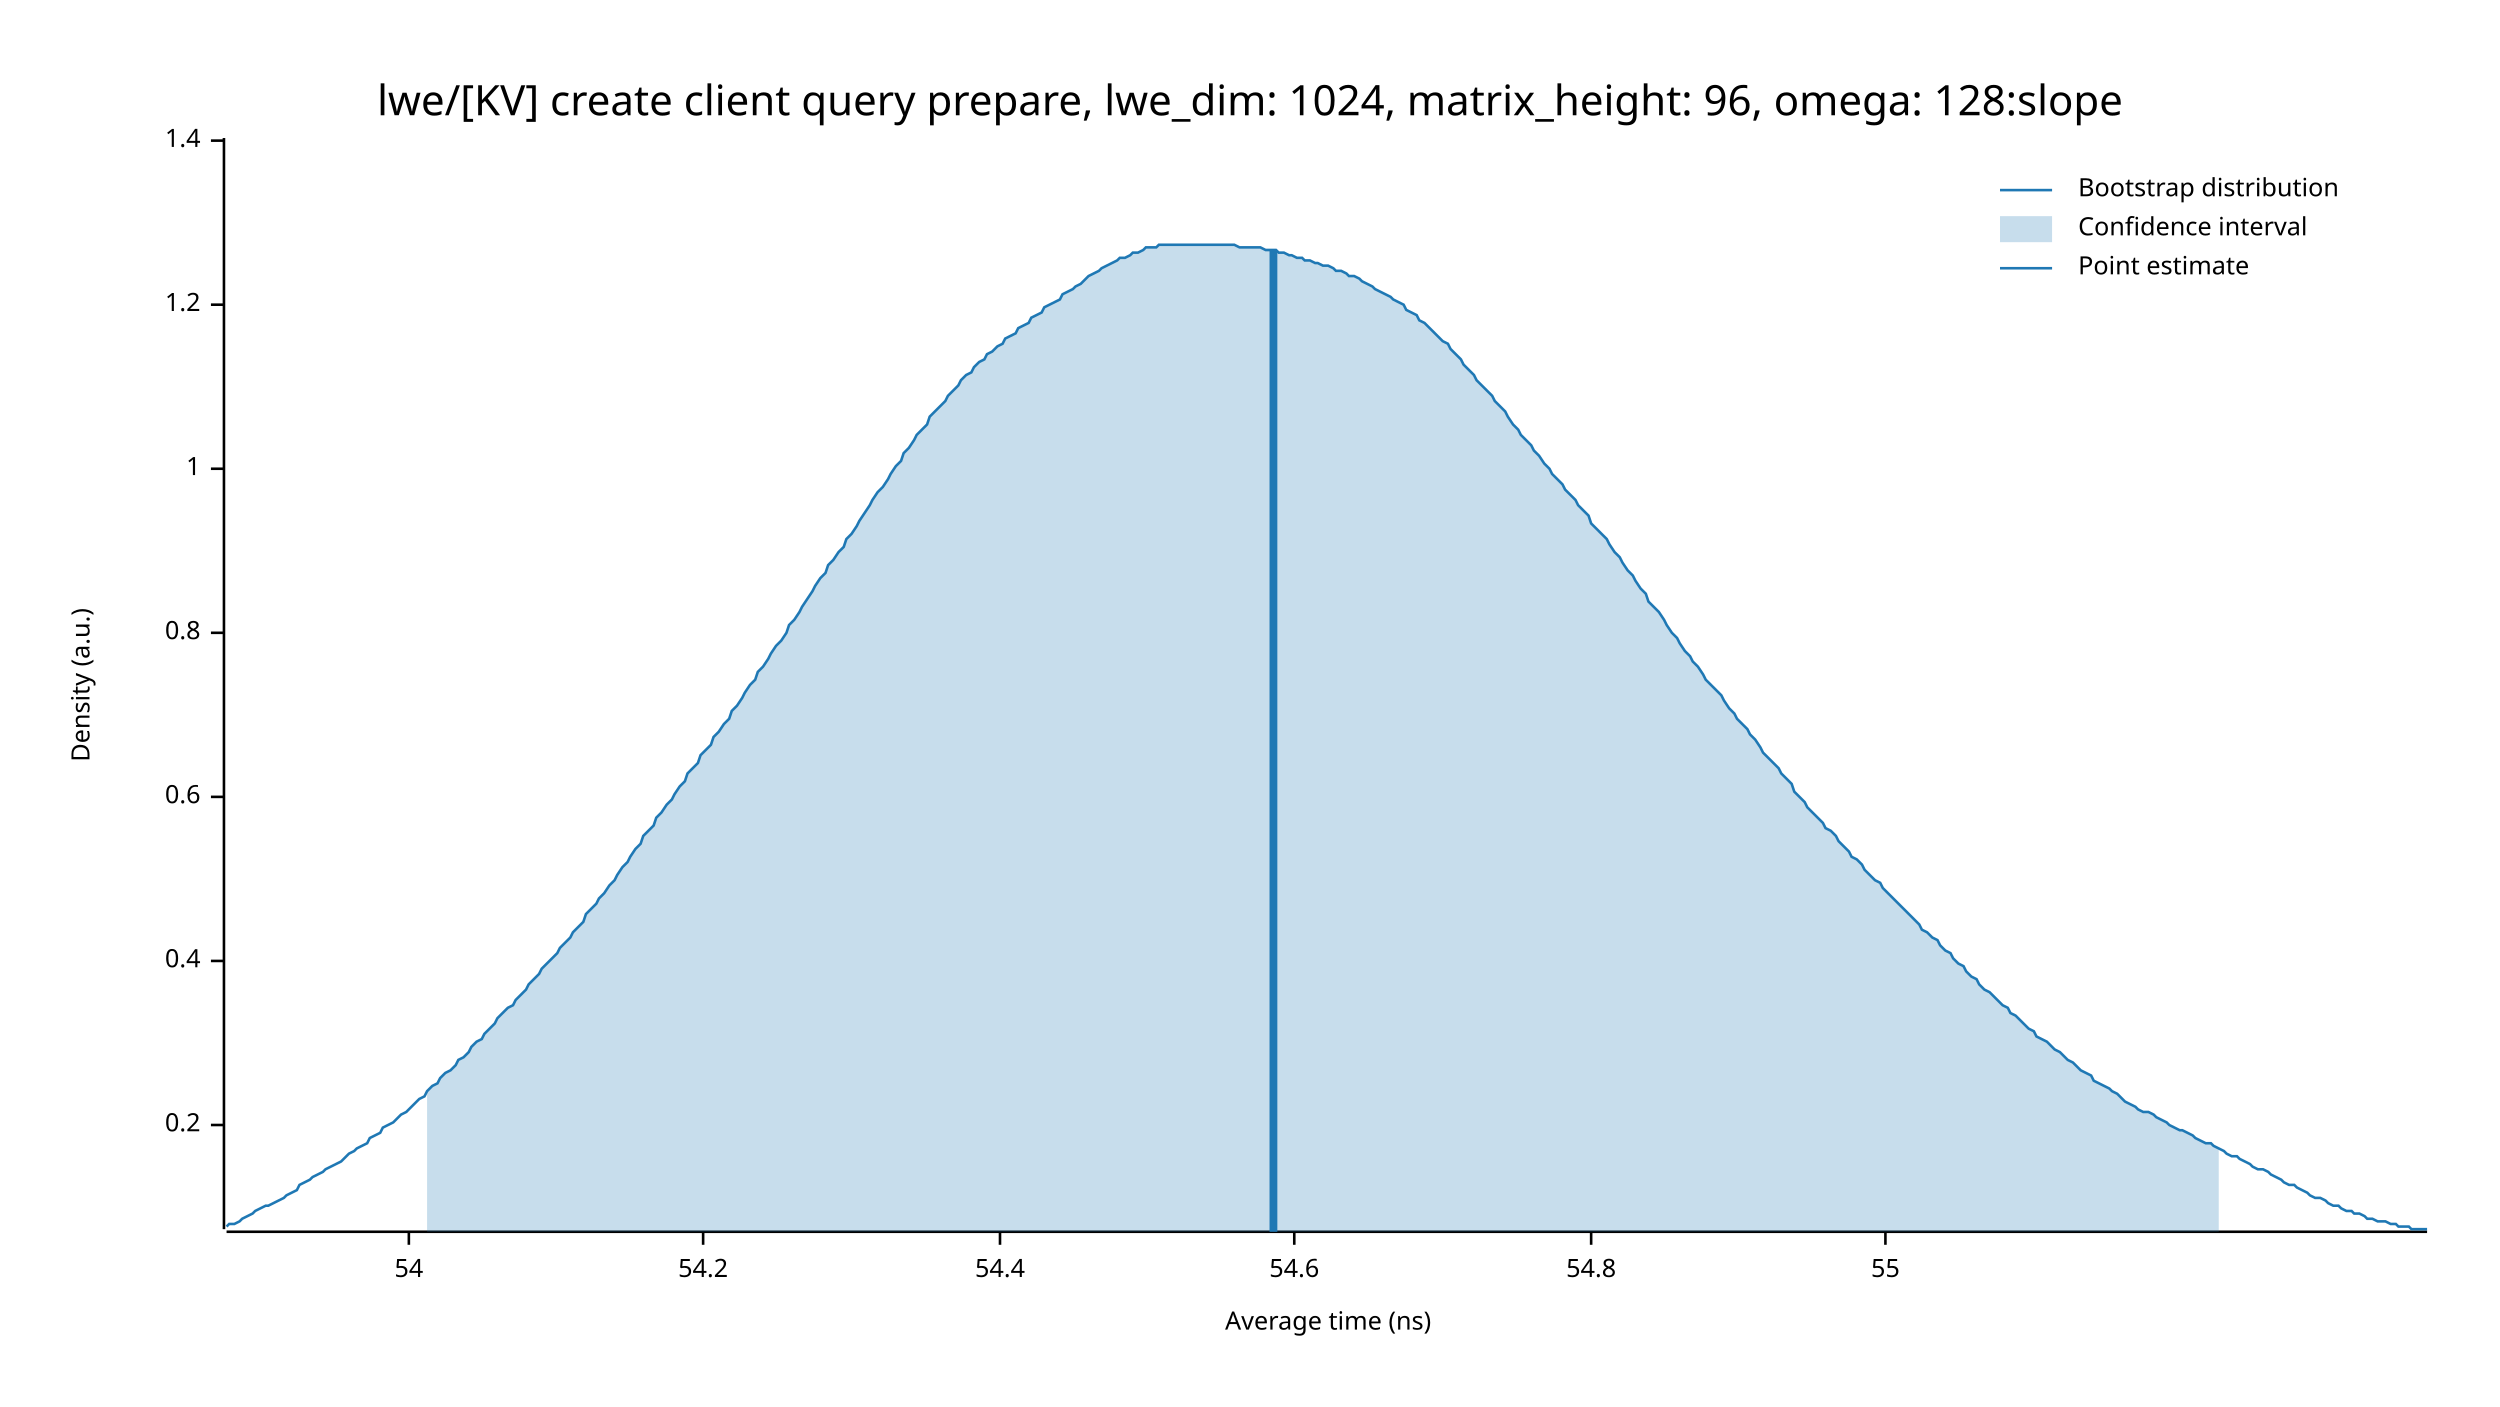
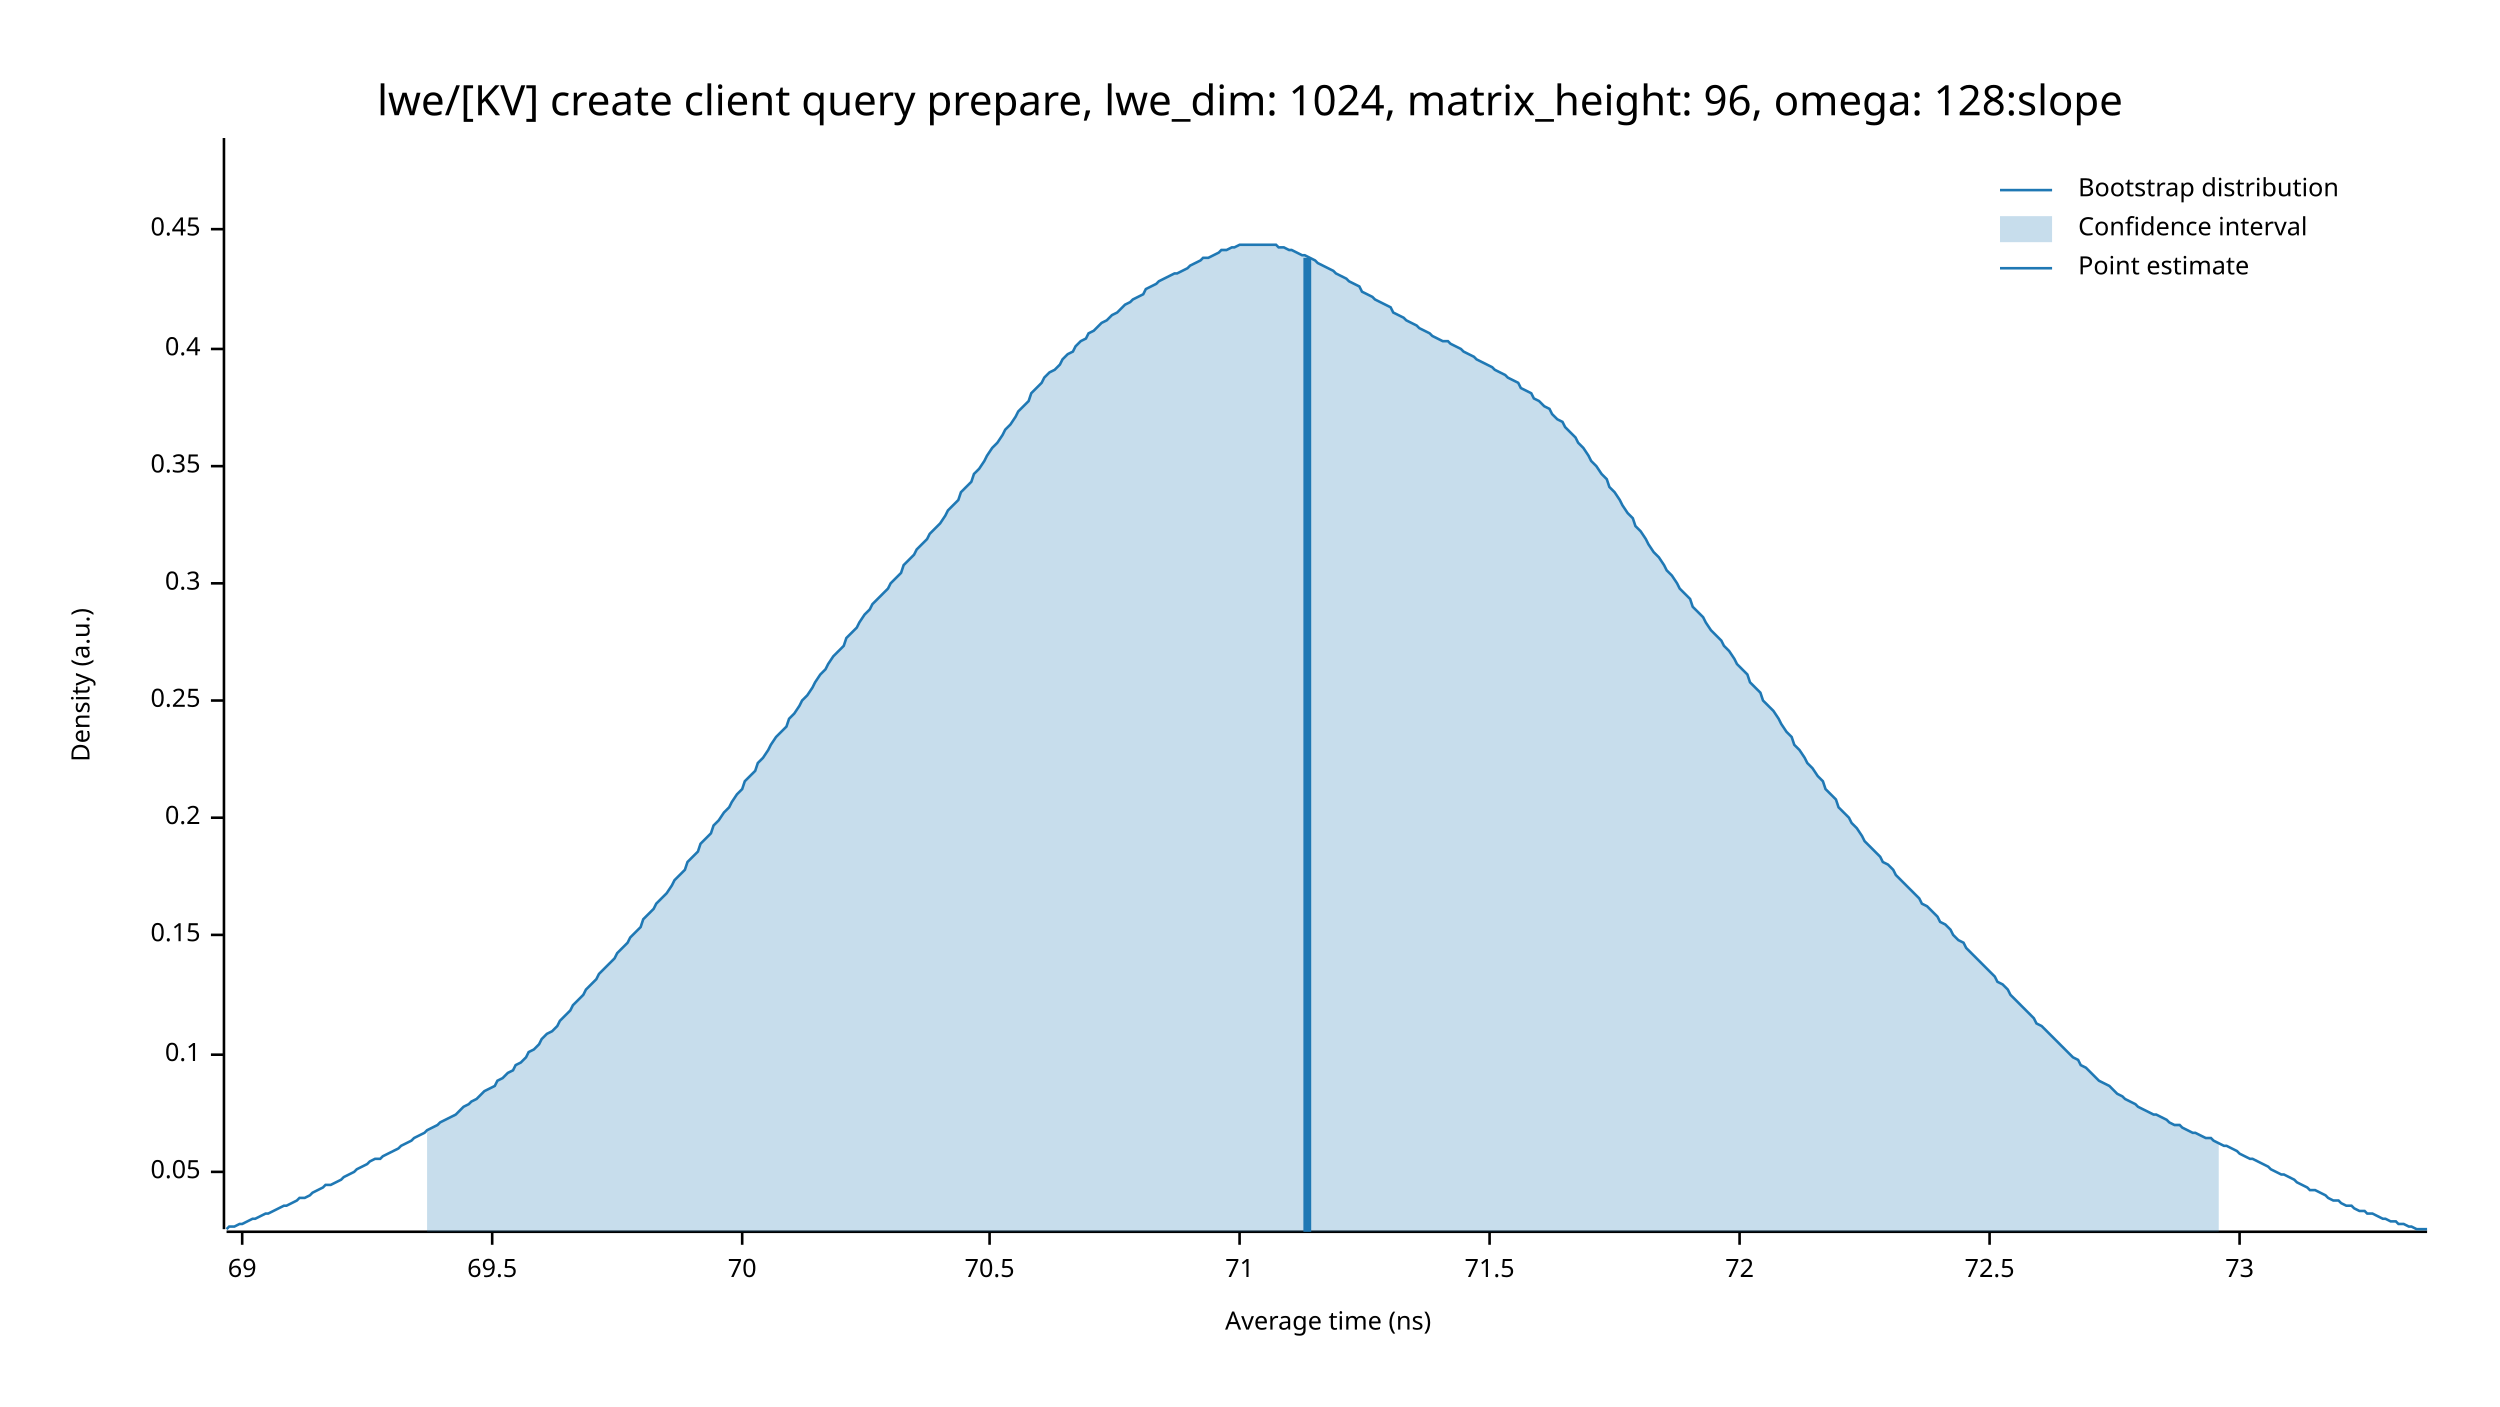
<svg xmlns="http://www.w3.org/2000/svg" width="960" height="540" viewBox="0 0 960 540">
  <text x="480" y="32" dy="0.76em" text-anchor="middle" font-family="sans-serif" font-size="16.129" opacity="1" fill="#000000">
lwe/[KV] create client query prepare, lwe_dim: 1024, matrix_height: 96, omega: 128:slope
</text>
  <text x="27" y="263" dy="0.76em" text-anchor="middle" font-family="sans-serif" font-size="9.677" opacity="1" fill="#000000" transform="rotate(270, 27, 263)">
Density (a.u.)
</text>
  <text x="510" y="513" dy="-0.5ex" text-anchor="middle" font-family="sans-serif" font-size="9.677" opacity="1" fill="#000000">
Average time (ns)
</text>
  <polyline fill="none" opacity="1" stroke="#000000" stroke-width="1" points="86,53 86,472 " />
-   <text x="77" y="432" dy="0.5ex" text-anchor="end" font-family="sans-serif" font-size="9.677" opacity="1" fill="#000000">
+   <text x="77" y="450" dy="0.5ex" text-anchor="end" font-family="sans-serif" font-size="9.677" opacity="1" fill="#000000">
+ 0.05
+ </text>
+   <polyline fill="none" opacity="1" stroke="#000000" stroke-width="1" points="81,450 86,450 " />
+   <text x="77" y="405" dy="0.5ex" text-anchor="end" font-family="sans-serif" font-size="9.677" opacity="1" fill="#000000">
+ 0.1
+ </text>
+   <polyline fill="none" opacity="1" stroke="#000000" stroke-width="1" points="81,405 86,405 " />
+   <text x="77" y="359" dy="0.5ex" text-anchor="end" font-family="sans-serif" font-size="9.677" opacity="1" fill="#000000">
+ 0.15
+ </text>
+   <polyline fill="none" opacity="1" stroke="#000000" stroke-width="1" points="81,359 86,359 " />
+   <text x="77" y="314" dy="0.5ex" text-anchor="end" font-family="sans-serif" font-size="9.677" opacity="1" fill="#000000">
0.2
</text>
-   <polyline fill="none" opacity="1" stroke="#000000" stroke-width="1" points="81,432 86,432 " />
-   <text x="77" y="369" dy="0.5ex" text-anchor="end" font-family="sans-serif" font-size="9.677" opacity="1" fill="#000000">
+   <polyline fill="none" opacity="1" stroke="#000000" stroke-width="1" points="81,314 86,314 " />
+   <text x="77" y="269" dy="0.5ex" text-anchor="end" font-family="sans-serif" font-size="9.677" opacity="1" fill="#000000">
+ 0.25
+ </text>
+   <polyline fill="none" opacity="1" stroke="#000000" stroke-width="1" points="81,269 86,269 " />
+   <text x="77" y="224" dy="0.5ex" text-anchor="end" font-family="sans-serif" font-size="9.677" opacity="1" fill="#000000">
+ 0.3
+ </text>
+   <polyline fill="none" opacity="1" stroke="#000000" stroke-width="1" points="81,224 86,224 " />
+   <text x="77" y="179" dy="0.5ex" text-anchor="end" font-family="sans-serif" font-size="9.677" opacity="1" fill="#000000">
+ 0.35
+ </text>
+   <polyline fill="none" opacity="1" stroke="#000000" stroke-width="1" points="81,179 86,179 " />
+   <text x="77" y="134" dy="0.5ex" text-anchor="end" font-family="sans-serif" font-size="9.677" opacity="1" fill="#000000">
0.4
</text>
-   <polyline fill="none" opacity="1" stroke="#000000" stroke-width="1" points="81,369 86,369 " />
-   <text x="77" y="306" dy="0.5ex" text-anchor="end" font-family="sans-serif" font-size="9.677" opacity="1" fill="#000000">
- 0.6
+   <polyline fill="none" opacity="1" stroke="#000000" stroke-width="1" points="81,134 86,134 " />
+   <text x="77" y="88" dy="0.5ex" text-anchor="end" font-family="sans-serif" font-size="9.677" opacity="1" fill="#000000">
+ 0.45
</text>
-   <polyline fill="none" opacity="1" stroke="#000000" stroke-width="1" points="81,306 86,306 " />
-   <text x="77" y="243" dy="0.5ex" text-anchor="end" font-family="sans-serif" font-size="9.677" opacity="1" fill="#000000">
- 0.8
+   <polyline fill="none" opacity="1" stroke="#000000" stroke-width="1" points="81,88 86,88 " />
+   <polyline fill="none" opacity="1" stroke="#000000" stroke-width="1" points="87,473 932,473 " />
+   <text x="93" y="483" dy="0.76em" text-anchor="middle" font-family="sans-serif" font-size="9.677" opacity="1" fill="#000000">
+ 69
</text>
-   <polyline fill="none" opacity="1" stroke="#000000" stroke-width="1" points="81,243 86,243 " />
-   <text x="77" y="180" dy="0.5ex" text-anchor="end" font-family="sans-serif" font-size="9.677" opacity="1" fill="#000000">
- 1
+   <polyline fill="none" opacity="1" stroke="#000000" stroke-width="1" points="93,473 93,478 " />
+   <text x="189" y="483" dy="0.76em" text-anchor="middle" font-family="sans-serif" font-size="9.677" opacity="1" fill="#000000">
+ 69.5
</text>
-   <polyline fill="none" opacity="1" stroke="#000000" stroke-width="1" points="81,180 86,180 " />
-   <text x="77" y="117" dy="0.5ex" text-anchor="end" font-family="sans-serif" font-size="9.677" opacity="1" fill="#000000">
- 1.2
+   <polyline fill="none" opacity="1" stroke="#000000" stroke-width="1" points="189,473 189,478 " />
+   <text x="285" y="483" dy="0.76em" text-anchor="middle" font-family="sans-serif" font-size="9.677" opacity="1" fill="#000000">
+ 70
</text>
-   <polyline fill="none" opacity="1" stroke="#000000" stroke-width="1" points="81,117 86,117 " />
-   <text x="77" y="54" dy="0.5ex" text-anchor="end" font-family="sans-serif" font-size="9.677" opacity="1" fill="#000000">
- 1.4
+   <polyline fill="none" opacity="1" stroke="#000000" stroke-width="1" points="285,473 285,478 " />
+   <text x="380" y="483" dy="0.76em" text-anchor="middle" font-family="sans-serif" font-size="9.677" opacity="1" fill="#000000">
+ 70.5
</text>
-   <polyline fill="none" opacity="1" stroke="#000000" stroke-width="1" points="81,54 86,54 " />
-   <polyline fill="none" opacity="1" stroke="#000000" stroke-width="1" points="87,473 932,473 " />
-   <text x="157" y="483" dy="0.76em" text-anchor="middle" font-family="sans-serif" font-size="9.677" opacity="1" fill="#000000">
- 54
+   <polyline fill="none" opacity="1" stroke="#000000" stroke-width="1" points="380,473 380,478 " />
+   <text x="476" y="483" dy="0.76em" text-anchor="middle" font-family="sans-serif" font-size="9.677" opacity="1" fill="#000000">
+ 71
</text>
-   <polyline fill="none" opacity="1" stroke="#000000" stroke-width="1" points="157,473 157,478 " />
-   <text x="270" y="483" dy="0.76em" text-anchor="middle" font-family="sans-serif" font-size="9.677" opacity="1" fill="#000000">
- 54.2
+   <polyline fill="none" opacity="1" stroke="#000000" stroke-width="1" points="476,473 476,478 " />
+   <text x="572" y="483" dy="0.76em" text-anchor="middle" font-family="sans-serif" font-size="9.677" opacity="1" fill="#000000">
+ 71.5
</text>
-   <polyline fill="none" opacity="1" stroke="#000000" stroke-width="1" points="270,473 270,478 " />
-   <text x="384" y="483" dy="0.76em" text-anchor="middle" font-family="sans-serif" font-size="9.677" opacity="1" fill="#000000">
- 54.4
+   <polyline fill="none" opacity="1" stroke="#000000" stroke-width="1" points="572,473 572,478 " />
+   <text x="668" y="483" dy="0.76em" text-anchor="middle" font-family="sans-serif" font-size="9.677" opacity="1" fill="#000000">
+ 72
</text>
-   <polyline fill="none" opacity="1" stroke="#000000" stroke-width="1" points="384,473 384,478 " />
-   <text x="497" y="483" dy="0.76em" text-anchor="middle" font-family="sans-serif" font-size="9.677" opacity="1" fill="#000000">
- 54.6
+   <polyline fill="none" opacity="1" stroke="#000000" stroke-width="1" points="668,473 668,478 " />
+   <text x="764" y="483" dy="0.76em" text-anchor="middle" font-family="sans-serif" font-size="9.677" opacity="1" fill="#000000">
+ 72.5
</text>
-   <polyline fill="none" opacity="1" stroke="#000000" stroke-width="1" points="497,473 497,478 " />
-   <text x="611" y="483" dy="0.76em" text-anchor="middle" font-family="sans-serif" font-size="9.677" opacity="1" fill="#000000">
- 54.8
+   <polyline fill="none" opacity="1" stroke="#000000" stroke-width="1" points="764,473 764,478 " />
+   <text x="860" y="483" dy="0.76em" text-anchor="middle" font-family="sans-serif" font-size="9.677" opacity="1" fill="#000000">
+ 73
</text>
-   <polyline fill="none" opacity="1" stroke="#000000" stroke-width="1" points="611,473 611,478 " />
-   <text x="724" y="483" dy="0.76em" text-anchor="middle" font-family="sans-serif" font-size="9.677" opacity="1" fill="#000000">
- 55
- </text>
-   <polyline fill="none" opacity="1" stroke="#000000" stroke-width="1" points="724,473 724,478 " />
-   <polyline fill="none" opacity="1" stroke="#1F78B4" stroke-width="1" points="87,471 88,470 90,470 92,469 93,468 95,467 97,466 98,465 100,464 102,463 103,463 105,462 107,461 109,460 110,459 112,458 114,457 115,455 117,454 119,453 120,452 122,451 124,450 125,449 127,448 129,447 131,446 132,445 134,443 136,442 137,441 139,440 141,439 142,437 144,436 146,435 147,433 149,432 151,431 153,429 154,428 156,427 158,425 159,424 161,422 163,421 164,419 166,417 168,416 169,414 171,412 173,411 175,409 176,407 178,406 180,404 181,402 183,400 185,399 186,397 188,395 190,393 191,391 193,389 195,387 197,386 198,384 200,382 202,380 203,378 205,376 207,374 208,372 210,370 212,368 214,366 215,364 217,362 219,360 220,358 222,356 224,354 225,351 227,349 229,347 230,345 232,343 234,340 236,338 237,336 239,333 241,331 242,329 244,326 246,324 247,321 249,319 251,317 252,314 254,312 256,309 258,307 259,305 261,302 263,300 264,297 266,295 268,293 269,290 271,288 273,286 274,283 276,281 278,278 280,276 281,273 283,271 285,268 286,266 288,263 290,261 291,258 293,256 295,253 296,251 298,248 300,246 302,243 303,240 305,238 307,235 308,233 310,230 312,227 313,225 315,222 317,220 318,217 320,215 322,212 324,210 325,207 327,205 329,202 330,200 332,197 334,194 335,192 337,189 339,187 341,184 342,182 344,179 346,177 347,174 349,172 351,169 352,167 354,165 356,163 357,160 359,158 361,156 363,154 364,152 366,150 368,148 369,146 371,144 373,143 374,141 376,139 378,138 379,136 381,135 383,133 385,132 386,130 388,129 390,128 391,126 393,125 395,124 396,122 398,121 400,120 401,118 403,117 405,116 407,115 408,113 410,112 412,111 413,110 415,109 417,107 418,106 420,105 422,104 423,103 425,102 427,101 429,100 430,99 432,99 434,98 435,97 437,97 439,96 440,95 442,95 444,95 445,94 447,94 449,94 451,94 452,94 454,94 456,94 457,94 459,94 461,94 462,94 464,94 466,94 468,94 469,94 471,94 473,94 474,94 476,95 478,95 479,95 481,95 483,95 484,95 486,96 488,96 490,96 491,97 493,97 495,98 496,98 498,99 500,99 501,100 503,100 505,101 506,101 508,102 510,102 512,103 513,104 515,104 517,105 518,106 520,106 522,107 523,108 525,109 527,110 528,111 530,112 532,113 534,114 535,115 537,116 539,117 540,119 542,120 544,121 545,123 547,124 549,126 550,127 552,129 554,131 556,132 557,134 559,136 561,138 562,140 564,142 566,144 567,146 569,148 571,150 573,152 574,154 576,156 578,158 579,160 581,163 583,165 584,167 586,169 588,171 589,173 591,175 593,178 595,180 596,182 598,184 600,186 601,188 603,190 605,192 606,194 608,196 610,198 611,201 613,203 615,205 617,207 618,209 620,212 622,214 623,216 625,219 627,221 628,223 630,226 632,228 633,231 635,233 637,235 639,238 640,240 642,243 644,245 645,247 647,250 649,252 650,254 652,256 654,259 655,261 657,263 659,265 661,267 662,269 664,272 666,274 667,276 669,278 671,280 672,282 674,284 676,287 677,289 679,291 681,293 683,295 684,297 686,299 688,301 689,304 691,306 693,308 694,310 696,312 698,314 700,316 701,318 703,319 705,321 706,323 708,325 710,327 711,329 713,330 715,332 716,334 718,336 720,338 722,339 723,341 725,343 727,345 728,346 730,348 732,350 733,351 735,353 737,355 738,357 740,358 742,360 744,361 745,363 747,365 749,366 750,368 752,370 754,371 755,373 757,375 759,376 760,378 762,380 764,381 766,383 767,384 769,386 771,387 772,389 774,390 776,392 777,393 779,395 781,396 782,398 784,399 786,400 788,402 789,403 791,404 793,406 794,407 796,408 798,410 799,411 801,412 803,413 804,415 806,416 808,417 810,418 811,419 813,420 815,422 816,423 818,424 820,425 821,426 823,427 825,427 827,428 828,429 830,430 832,431 833,432 835,433 837,434 838,434 840,435 842,436 843,437 845,438 847,439 849,439 850,440 852,441 854,442 855,443 857,444 859,444 860,445 862,446 864,447 865,448 867,449 869,449 871,450 872,451 874,452 876,453 877,454 879,455 881,455 882,456 884,457 886,458 887,459 889,460 891,460 893,461 894,462 896,463 898,463 899,464 901,465 903,465 904,466 906,466 908,467 909,468 911,468 913,469 915,469 916,469 918,470 920,470 921,471 923,471 925,471 926,472 928,472 930,472 932,472 " />
-   <polygon opacity="0.25" fill="#1F78B4" points="164,419 166,417 168,416 169,414 171,412 173,411 175,409 176,407 178,406 180,404 181,402 183,400 185,399 186,397 188,395 190,393 191,391 193,389 195,387 197,386 198,384 200,382 202,380 203,378 205,376 207,374 208,372 210,370 212,368 214,366 215,364 217,362 219,360 220,358 222,356 224,354 225,351 227,349 229,347 230,345 232,343 234,340 236,338 237,336 239,333 241,331 242,329 244,326 246,324 247,321 249,319 251,317 252,314 254,312 256,309 258,307 259,305 261,302 263,300 264,297 266,295 268,293 269,290 271,288 273,286 274,283 276,281 278,278 280,276 281,273 283,271 285,268 286,266 288,263 290,261 291,258 293,256 295,253 296,251 298,248 300,246 302,243 303,240 305,238 307,235 308,233 310,230 312,227 313,225 315,222 317,220 318,217 320,215 322,212 324,210 325,207 327,205 329,202 330,200 332,197 334,194 335,192 337,189 339,187 341,184 342,182 344,179 346,177 347,174 349,172 351,169 352,167 354,165 356,163 357,160 359,158 361,156 363,154 364,152 366,150 368,148 369,146 371,144 373,143 374,141 376,139 378,138 379,136 381,135 383,133 385,132 386,130 388,129 390,128 391,126 393,125 395,124 396,122 398,121 400,120 401,118 403,117 405,116 407,115 408,113 410,112 412,111 413,110 415,109 417,107 418,106 420,105 422,104 423,103 425,102 427,101 429,100 430,99 432,99 434,98 435,97 437,97 439,96 440,95 442,95 444,95 445,94 447,94 449,94 451,94 452,94 454,94 456,94 457,94 459,94 461,94 462,94 464,94 466,94 468,94 469,94 471,94 473,94 474,94 476,95 478,95 479,95 481,95 483,95 484,95 486,96 488,96 490,96 491,97 493,97 495,98 496,98 498,99 500,99 501,100 503,100 505,101 506,101 508,102 510,102 512,103 513,104 515,104 517,105 518,106 520,106 522,107 523,108 525,109 527,110 528,111 530,112 532,113 534,114 535,115 537,116 539,117 540,119 542,120 544,121 545,123 547,124 549,126 550,127 552,129 554,131 556,132 557,134 559,136 561,138 562,140 564,142 566,144 567,146 569,148 571,150 573,152 574,154 576,156 578,158 579,160 581,163 583,165 584,167 586,169 588,171 589,173 591,175 593,178 595,180 596,182 598,184 600,186 601,188 603,190 605,192 606,194 608,196 610,198 611,201 613,203 615,205 617,207 618,209 620,212 622,214 623,216 625,219 627,221 628,223 630,226 632,228 633,231 635,233 637,235 639,238 640,240 642,243 644,245 645,247 647,250 649,252 650,254 652,256 654,259 655,261 657,263 659,265 661,267 662,269 664,272 666,274 667,276 669,278 671,280 672,282 674,284 676,287 677,289 679,291 681,293 683,295 684,297 686,299 688,301 689,304 691,306 693,308 694,310 696,312 698,314 700,316 701,318 703,319 705,321 706,323 708,325 710,327 711,329 713,330 715,332 716,334 718,336 720,338 722,339 723,341 725,343 727,345 728,346 730,348 732,350 733,351 735,353 737,355 738,357 740,358 742,360 744,361 745,363 747,365 749,366 750,368 752,370 754,371 755,373 757,375 759,376 760,378 762,380 764,381 766,383 767,384 769,386 771,387 772,389 774,390 776,392 777,393 779,395 781,396 782,398 784,399 786,400 788,402 789,403 791,404 793,406 794,407 796,408 798,410 799,411 801,412 803,413 804,415 806,416 808,417 810,418 811,419 813,420 815,422 816,423 818,424 820,425 821,426 823,427 825,427 827,428 828,429 830,430 832,431 833,432 835,433 837,434 838,434 840,435 842,436 843,437 845,438 847,439 849,439 850,440 852,441 852,473 164,473 " />
-   <polyline fill="none" opacity="1" stroke="#1F78B4" stroke-width="3" points="489,473 489,96 " />
+   <polyline fill="none" opacity="1" stroke="#000000" stroke-width="1" points="860,473 860,478 " />
+   <polyline fill="none" opacity="1" stroke="#1F78B4" stroke-width="1" points="87,472 88,471 90,471 92,470 93,470 95,469 97,468 98,468 100,467 102,466 103,466 105,465 107,464 109,463 110,463 112,462 114,461 115,460 117,460 119,459 120,458 122,457 124,456 125,455 127,455 129,454 131,453 132,452 134,451 136,450 137,449 139,448 141,447 142,446 144,445 146,445 147,444 149,443 151,442 153,441 154,440 156,439 158,438 159,437 161,436 163,435 164,434 166,433 168,432 169,431 171,430 173,429 175,428 176,427 178,425 180,424 181,423 183,422 185,420 186,419 188,418 190,417 191,415 193,414 195,412 197,411 198,409 200,408 202,406 203,404 205,403 207,401 208,399 210,397 212,396 214,394 215,392 217,390 219,388 220,386 222,384 224,382 225,380 227,378 229,376 230,374 232,372 234,370 236,368 237,366 239,364 241,362 242,360 244,358 246,356 247,353 249,351 251,349 252,347 254,345 256,343 258,340 259,338 261,336 263,334 264,331 266,329 268,327 269,324 271,322 273,320 274,317 276,315 278,312 280,310 281,308 283,305 285,303 286,300 288,298 290,296 291,293 293,291 295,288 296,286 298,283 300,281 302,279 303,276 305,274 307,271 308,269 310,267 312,264 313,262 315,259 317,257 318,255 320,252 322,250 324,248 325,245 327,243 329,241 330,239 332,236 334,234 335,232 337,230 339,228 341,226 342,224 344,222 346,220 347,217 349,215 351,213 352,211 354,209 356,207 357,205 359,203 361,201 363,198 364,196 366,194 368,192 369,189 371,187 373,185 374,182 376,180 378,177 379,175 381,172 383,170 385,167 386,165 388,163 390,160 391,158 393,156 395,154 396,151 398,149 400,147 401,145 403,143 405,142 407,140 408,138 410,136 412,135 413,133 415,131 417,130 418,128 420,127 422,125 423,124 425,123 427,121 429,120 430,119 432,117 434,116 435,115 437,114 439,113 440,111 442,110 444,109 445,108 447,107 449,106 451,105 452,105 454,104 456,103 457,102 459,101 461,100 462,99 464,99 466,98 468,97 469,96 471,96 473,95 474,95 476,94 478,94 479,94 481,94 483,94 484,94 486,94 488,94 490,94 491,95 493,95 495,96 496,96 498,97 500,98 501,98 503,99 505,100 506,101 508,102 510,103 512,104 513,105 515,106 517,107 518,108 520,109 522,110 523,112 525,113 527,114 528,115 530,116 532,117 534,118 535,120 537,121 539,122 540,123 542,124 544,125 545,126 547,127 549,128 550,129 552,130 554,131 556,131 557,132 559,133 561,134 562,135 564,136 566,137 567,138 569,139 571,140 573,141 574,142 576,143 578,144 579,145 581,146 583,147 584,149 586,150 588,151 589,153 591,154 593,156 595,157 596,159 598,161 600,162 601,164 603,166 605,168 606,170 608,172 610,175 611,177 613,179 615,182 617,184 618,187 620,189 622,192 623,194 625,197 627,199 628,202 630,204 632,207 633,209 635,212 637,214 639,217 640,219 642,221 644,224 645,226 647,228 649,230 650,233 652,235 654,237 655,239 657,242 659,244 661,246 662,248 664,250 666,253 667,255 669,257 671,259 672,262 674,264 676,266 677,269 679,271 681,273 683,276 684,278 686,281 688,283 689,286 691,288 693,291 694,293 696,295 698,298 700,300 701,303 703,305 705,307 706,310 708,312 710,314 711,316 713,318 715,321 716,323 718,325 720,327 722,329 723,331 725,332 727,334 728,336 730,338 732,340 733,341 735,343 737,345 738,347 740,348 742,350 744,352 745,354 747,355 749,357 750,359 752,361 754,362 755,364 757,366 759,368 760,369 762,371 764,373 766,375 767,377 769,378 771,380 772,382 774,384 776,386 777,387 779,389 781,391 782,393 784,394 786,396 788,398 789,399 791,401 793,403 794,404 796,406 798,407 799,409 801,410 803,412 804,413 806,415 808,416 810,417 811,418 813,420 815,421 816,422 818,423 820,424 821,425 823,426 825,427 827,428 828,428 830,429 832,430 833,431 835,432 837,432 838,433 840,434 842,435 843,435 845,436 847,437 849,437 850,438 852,439 854,440 855,440 857,441 859,442 860,443 862,444 864,445 865,445 867,446 869,447 871,448 872,449 874,450 876,451 877,451 879,452 881,453 882,454 884,455 886,456 887,457 889,457 891,458 893,459 894,460 896,461 898,461 899,462 901,463 903,463 904,464 906,465 908,465 909,466 911,466 913,467 915,468 916,468 918,469 920,469 921,470 923,470 925,471 926,471 928,472 930,472 932,472 " />
+   <polygon opacity="0.25" fill="#1F78B4" points="164,434 166,433 168,432 169,431 171,430 173,429 175,428 176,427 178,425 180,424 181,423 183,422 185,420 186,419 188,418 190,417 191,415 193,414 195,412 197,411 198,409 200,408 202,406 203,404 205,403 207,401 208,399 210,397 212,396 214,394 215,392 217,390 219,388 220,386 222,384 224,382 225,380 227,378 229,376 230,374 232,372 234,370 236,368 237,366 239,364 241,362 242,360 244,358 246,356 247,353 249,351 251,349 252,347 254,345 256,343 258,340 259,338 261,336 263,334 264,331 266,329 268,327 269,324 271,322 273,320 274,317 276,315 278,312 280,310 281,308 283,305 285,303 286,300 288,298 290,296 291,293 293,291 295,288 296,286 298,283 300,281 302,279 303,276 305,274 307,271 308,269 310,267 312,264 313,262 315,259 317,257 318,255 320,252 322,250 324,248 325,245 327,243 329,241 330,239 332,236 334,234 335,232 337,230 339,228 341,226 342,224 344,222 346,220 347,217 349,215 351,213 352,211 354,209 356,207 357,205 359,203 361,201 363,198 364,196 366,194 368,192 369,189 371,187 373,185 374,182 376,180 378,177 379,175 381,172 383,170 385,167 386,165 388,163 390,160 391,158 393,156 395,154 396,151 398,149 400,147 401,145 403,143 405,142 407,140 408,138 410,136 412,135 413,133 415,131 417,130 418,128 420,127 422,125 423,124 425,123 427,121 429,120 430,119 432,117 434,116 435,115 437,114 439,113 440,111 442,110 444,109 445,108 447,107 449,106 451,105 452,105 454,104 456,103 457,102 459,101 461,100 462,99 464,99 466,98 468,97 469,96 471,96 473,95 474,95 476,94 478,94 479,94 481,94 483,94 484,94 486,94 488,94 490,94 491,95 493,95 495,96 496,96 498,97 500,98 501,98 503,99 505,100 506,101 508,102 510,103 512,104 513,105 515,106 517,107 518,108 520,109 522,110 523,112 525,113 527,114 528,115 530,116 532,117 534,118 535,120 537,121 539,122 540,123 542,124 544,125 545,126 547,127 549,128 550,129 552,130 554,131 556,131 557,132 559,133 561,134 562,135 564,136 566,137 567,138 569,139 571,140 573,141 574,142 576,143 578,144 579,145 581,146 583,147 584,149 586,150 588,151 589,153 591,154 593,156 595,157 596,159 598,161 600,162 601,164 603,166 605,168 606,170 608,172 610,175 611,177 613,179 615,182 617,184 618,187 620,189 622,192 623,194 625,197 627,199 628,202 630,204 632,207 633,209 635,212 637,214 639,217 640,219 642,221 644,224 645,226 647,228 649,230 650,233 652,235 654,237 655,239 657,242 659,244 661,246 662,248 664,250 666,253 667,255 669,257 671,259 672,262 674,264 676,266 677,269 679,271 681,273 683,276 684,278 686,281 688,283 689,286 691,288 693,291 694,293 696,295 698,298 700,300 701,303 703,305 705,307 706,310 708,312 710,314 711,316 713,318 715,321 716,323 718,325 720,327 722,329 723,331 725,332 727,334 728,336 730,338 732,340 733,341 735,343 737,345 738,347 740,348 742,350 744,352 745,354 747,355 749,357 750,359 752,361 754,362 755,364 757,366 759,368 760,369 762,371 764,373 766,375 767,377 769,378 771,380 772,382 774,384 776,386 777,387 779,389 781,391 782,393 784,394 786,396 788,398 789,399 791,401 793,403 794,404 796,406 798,407 799,409 801,410 803,412 804,413 806,415 808,416 810,417 811,418 813,420 815,421 816,422 818,423 820,424 821,425 823,426 825,427 827,428 828,428 830,429 832,430 833,431 835,432 837,432 838,433 840,434 842,435 843,435 845,436 847,437 849,437 850,438 852,439 852,473 164,473 " />
+   <polyline fill="none" opacity="1" stroke="#1F78B4" stroke-width="3" points="502,473 502,99 " />
  <text x="798" y="68" dy="0.76em" text-anchor="start" font-family="sans-serif" font-size="9.677" opacity="1" fill="#000000">
Bootstrap distribution
</text>
  <text x="798" y="83" dy="0.76em" text-anchor="start" font-family="sans-serif" font-size="9.677" opacity="1" fill="#000000">
Confidence interval
</text>
  <text x="798" y="98" dy="0.76em" text-anchor="start" font-family="sans-serif" font-size="9.677" opacity="1" fill="#000000">
Point estimate
</text>
  <polyline fill="none" opacity="1" stroke="#1F78B4" stroke-width="1" points="768,73 788,73 " />
  <rect x="768" y="83" width="20" height="10" opacity="0.25" fill="#1F78B4" stroke="none" />
  <polyline fill="none" opacity="1" stroke="#1F78B4" stroke-width="1" points="768,103 788,103 " />
</svg>
